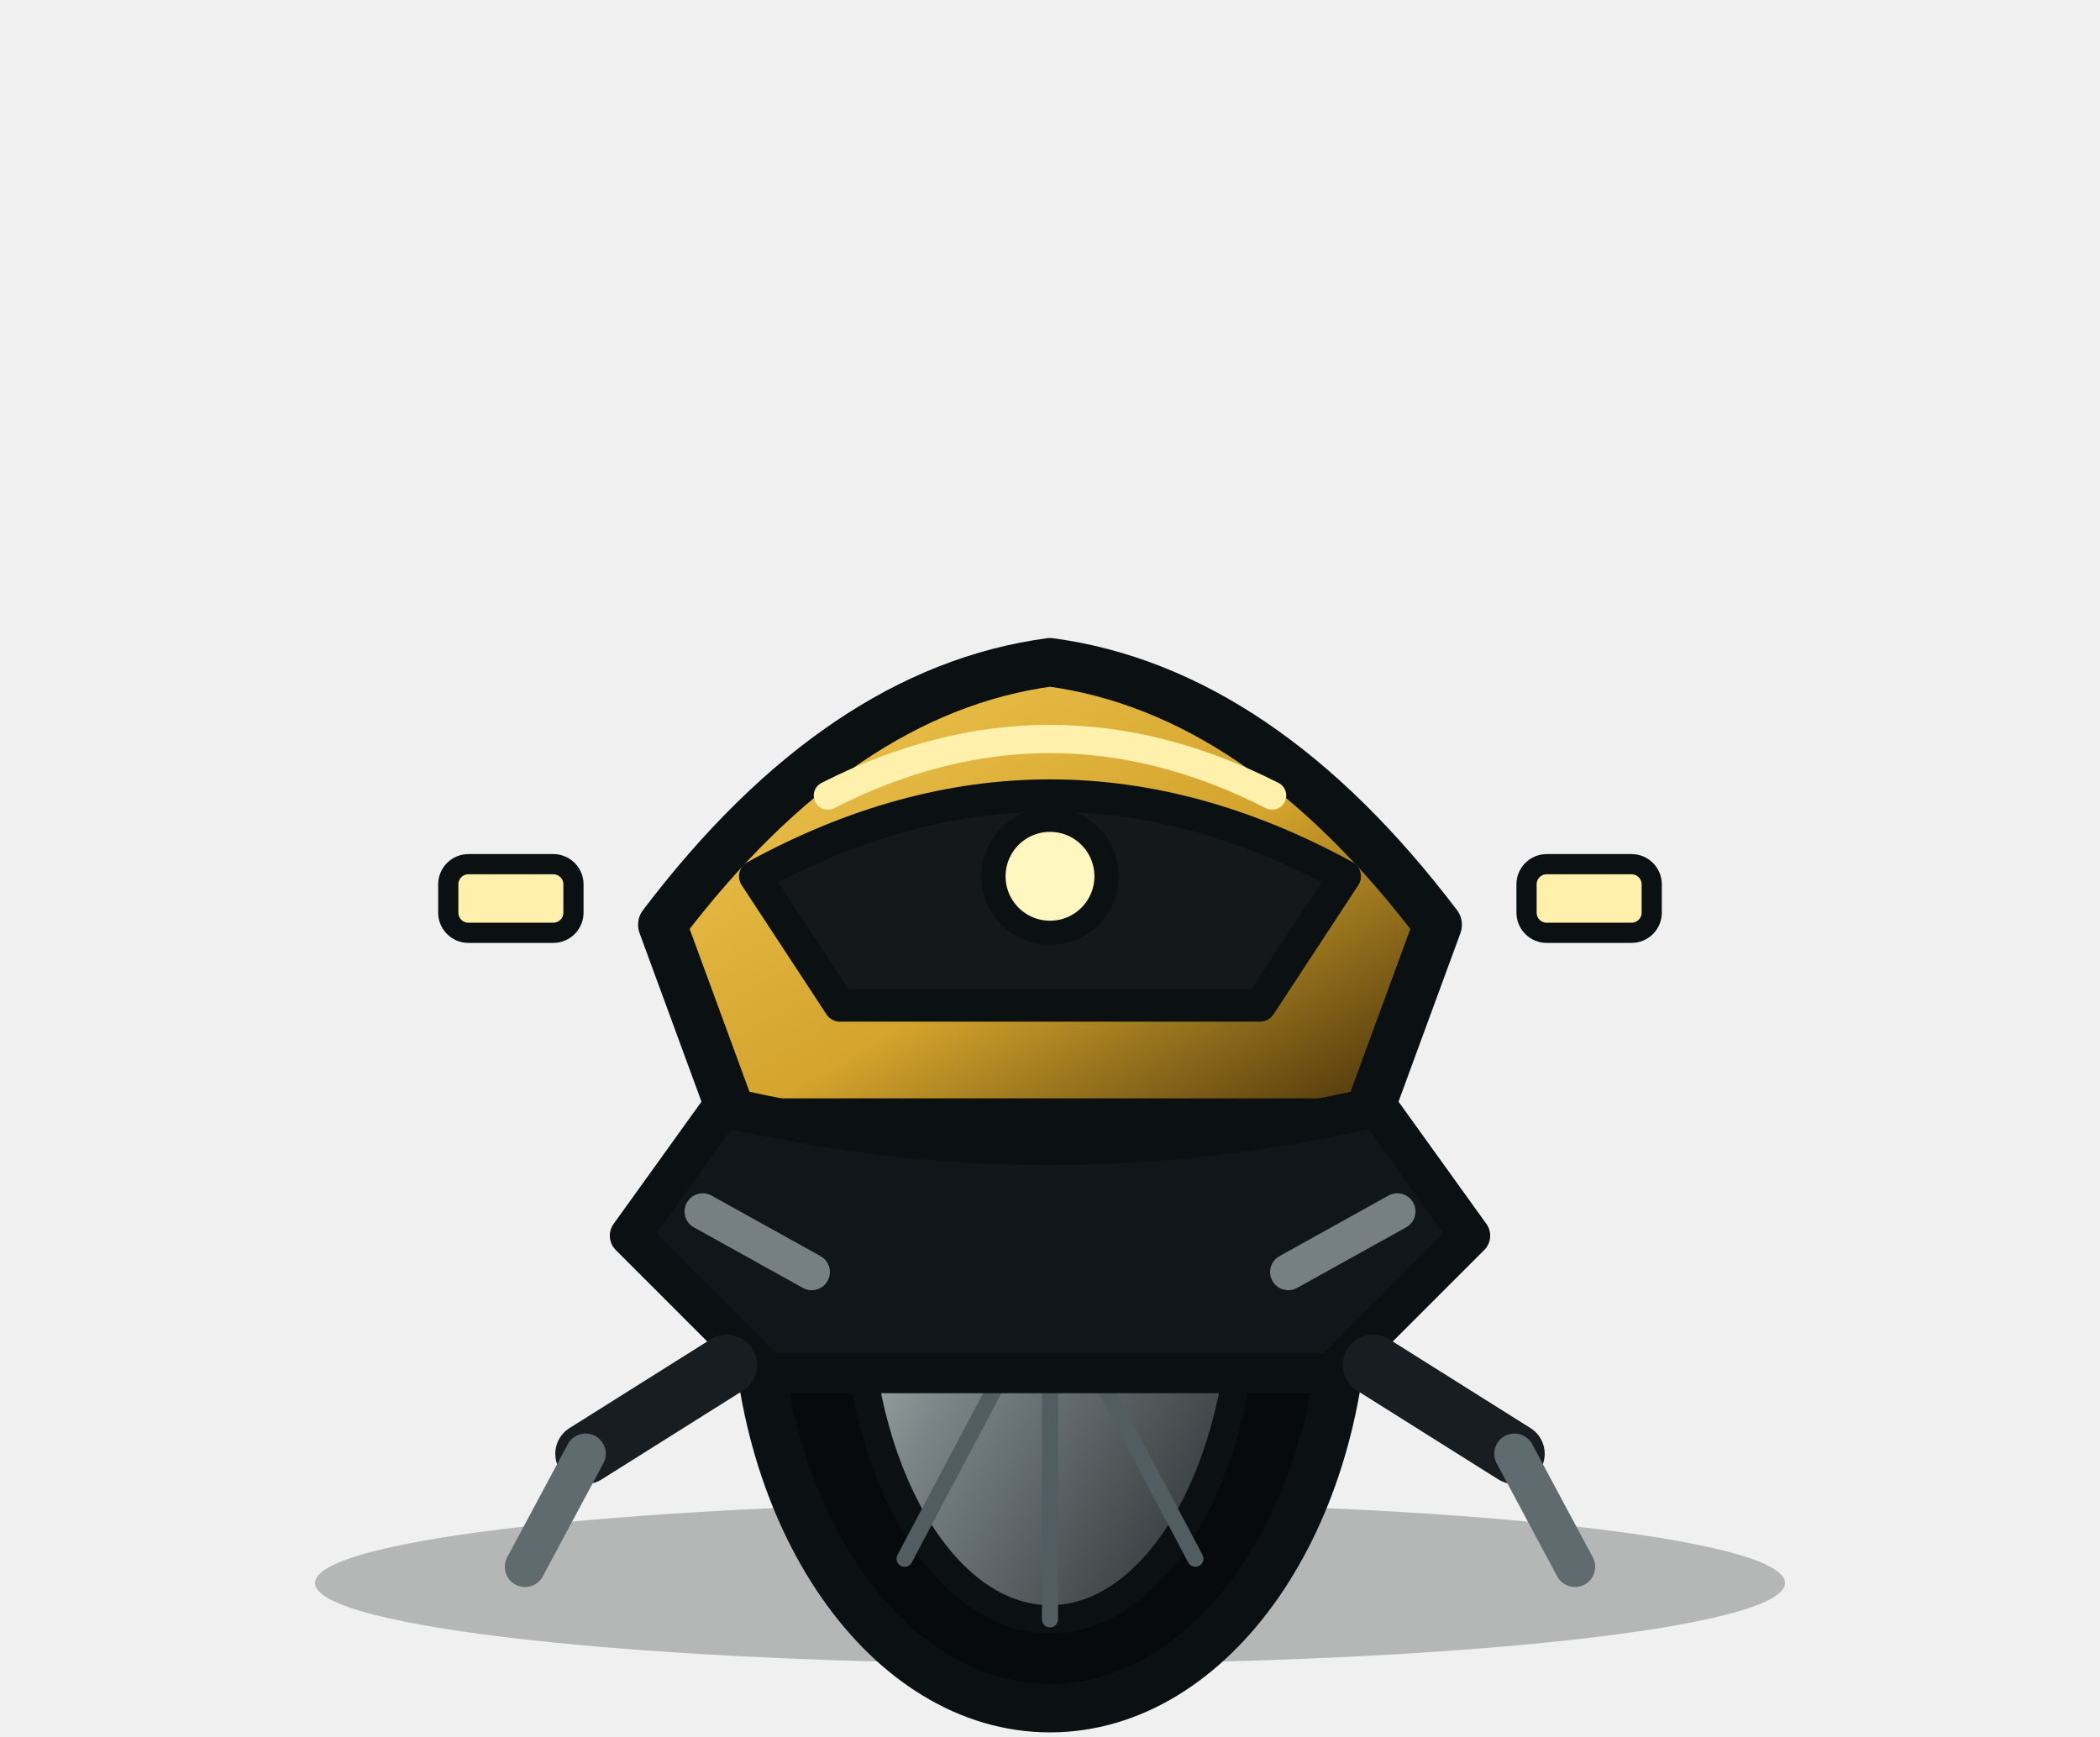
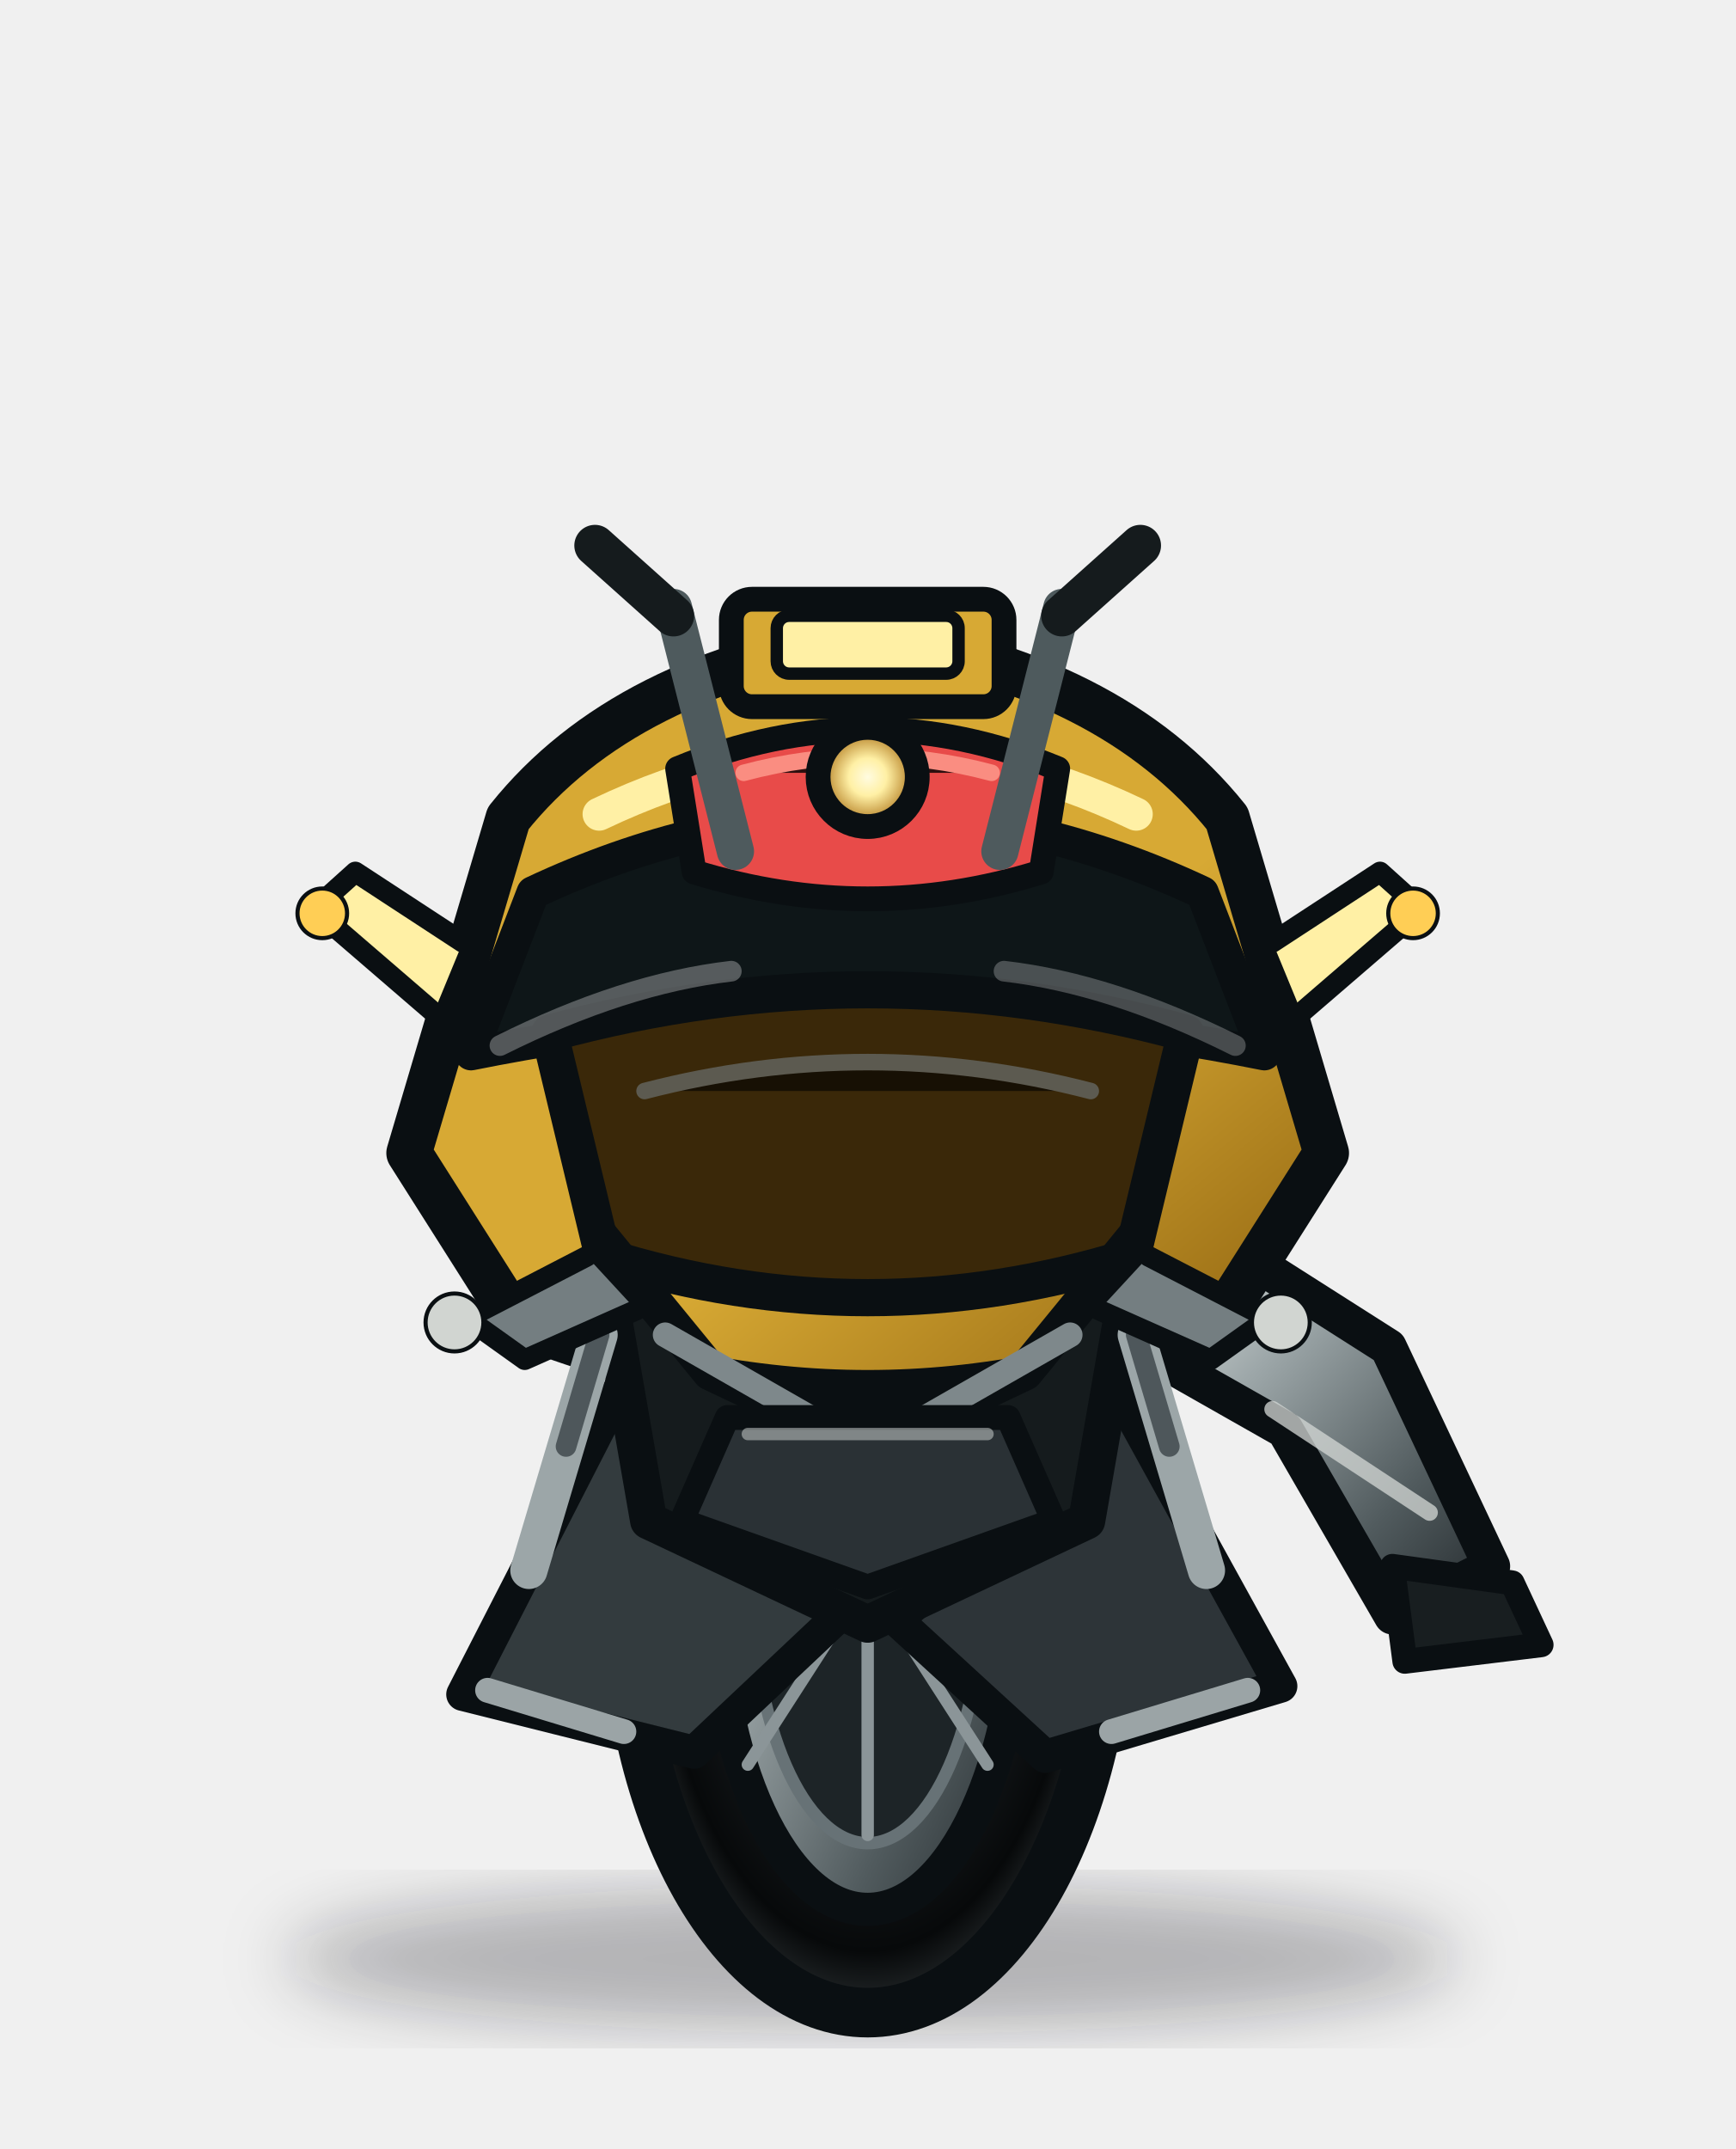
- <svg xmlns="http://www.w3.org/2000/svg" width="520" height="430" viewBox="0 0 520 430">
+ <svg xmlns="http://www.w3.org/2000/svg" width="420" height="520" viewBox="0 0 420 520">
  <defs>
-     <linearGradient id="b" x1="0" y1="0" x2="1" y2="1">
-       <stop stop-color="#f1ca57" />
-       <stop offset=".55" stop-color="#d4a42c" />
-       <stop offset="1" stop-color="#3c2807" />
+     <linearGradient id="body" x1="0" y1="0" x2="1" y2="1">
+       <stop stop-color="#d7a934" />
+       <stop offset=".58" stop-color="#d7a934" />
+       <stop offset="1" stop-color="#8a5e0d" />
    </linearGradient>
-     <linearGradient id="m" x1="0" y1="0" x2="1" y2="1">
-       <stop stop-color="#f0f2ec" />
-       <stop offset=".45" stop-color="#7b8587" />
+     <linearGradient id="metal" x1="0" y1="0" x2="1" y2="1">
+       <stop stop-color="#eef2ee" />
+       <stop offset=".35" stop-color="#9da7a9" />
+       <stop offset=".72" stop-color="#515b5e" />
      <stop offset="1" stop-color="#23292c" />
    </linearGradient>
+     <radialGradient id="tire">
+       <stop offset=".55" stop-color="#161a1d" />
+       <stop offset=".86" stop-color="#07090a" />
+       <stop offset="1" stop-color="#252a2c" />
+     </radialGradient>
+     <radialGradient id="lamp">
+       <stop stop-color="#fffbe0" />
+       <stop offset=".38" stop-color="#fff0a5" />
+       <stop offset="1" stop-color="#a76b0e" />
+     </radialGradient>
+     <linearGradient id="glass" x1="0" y1="0" x2="0" y2="1">
+       <stop stop-color="#a8d8dd" />
+       <stop offset="1" stop-color="#29444b" />
+     </linearGradient>
+     <filter id="shadow">
+       <feGaussianBlur stdDeviation="8" />
+     </filter>
  </defs>
-   <ellipse cx="260" cy="392" rx="182" ry="20" fill="#0b0f11" opacity=".26" />
-   <g stroke="#0b1013" stroke-linecap="round" stroke-linejoin="round">
-     <ellipse cx="260" cy="318" rx="73" ry="105" fill="#070a0c" stroke-width="12" />
-     <ellipse cx="260" cy="318" rx="48" ry="83" fill="url(#m)" stroke-width="7" />
-     <path d="M260 235v166M217 274h86M224 250l72 136M296 250l-72 136" stroke="#525d61" stroke-width="4" />
-     <path d="M164 229Q208 171 260 164Q312 171 356 229L338 278H182Z" fill="url(#b)" stroke-width="12" />
-     <path d="M187 217Q260 177 333 217L312 249H208Z" fill="#14181b" stroke-width="8" />
-     <path d="M205 197Q260 169 315 197" fill="none" stroke="#fff0ac" stroke-width="7" />
-     <path d="M179 274Q260 293 341 274L364 306L330 340H190L156 306Z" fill="#11161a" stroke-width="10" />
-     <path d="M174 300L201 315M346 300L319 315" stroke="#767f82" stroke-width="9" />
-     <path d="M180 338L145 360M340 338L375 360" stroke="#171d20" stroke-width="15" />
-     <path d="M145 360L130 388M375 360L390 388" stroke="#606b70" stroke-width="10" />
-     <rect x="111" y="214" width="31" height="17" rx="5" fill="#fff0ac" stroke-width="5" />
-     <rect x="378" y="214" width="31" height="17" rx="5" fill="#fff0ac" stroke-width="5" />
-     <circle cx="260" cy="217" r="14" fill="#fff6c0" stroke-width="6" />
+   <ellipse cx="211" cy="474" rx="142" ry="18" fill="#081012" opacity=".27" filter="url(#shadow)" />
+   <g stroke="#0a0f12" stroke-linecap="round" stroke-linejoin="round">
+     <ellipse cx="210" cy="382" rx="59" ry="105" fill="url(#tire)" stroke-width="12" />
+     <ellipse cx="210" cy="382" rx="37" ry="80" fill="url(#metal)" stroke-width="8" />
+     <ellipse cx="210" cy="382" rx="28" ry="64" fill="#1d2427" stroke="#677276" stroke-width="3" />
+     <path d="M210 320V444M175 348H245M181 337L239 427M239 337L181 427" stroke="#8b9598" stroke-width="3" />
+     <circle cx="210" cy="382" r="9" fill="#151a1d" stroke-width="4" />
+     <path d="M153 330L112 410L168 424L203 391L154 350Z" fill="#333b3e" stroke-width="8" />
+     <path d="M267 330L310 408L253 425L217 392L266 350Z" fill="#2d3438" stroke-width="8" />
+     <path d="M118 409L151 419M302 409L269 419" stroke="#9ba4a6" stroke-width="6" />
+     <path d="M292 298L336 326L361 379L337 391L311 346L274 325Z" fill="url(#metal)" stroke-width="9" />
+     <path d="M337 379L366 383L373 398L340 402Z" fill="#181e20" stroke-width="6" />
+     <path d="M308 341L346 366" stroke="#d4d8d6" stroke-width="4" opacity=".75" />
+     <path d="M123 198Q151 163 210 154Q269 163 297 198L321 279L295 320Q252 337 210 337Q168 337 125 320L99 279Z" fill="url(#body)" stroke-width="11" />
+     <path d="M129 216Q210 178 291 216L306 255Q256 245 210 245Q164 245 114 255Z" fill="#0e1618" stroke-width="8" />
+     <path d="M145 197Q210 166 275 197" fill="none" stroke="#fff0a5" stroke-width="8" />
+     <path d="M164 186Q210 167 256 186L252 211Q210 224 168 211Z" fill="#e84b49" stroke-width="6" />
+     <path d="M180 187Q210 179 240 187" stroke="#ff9e8f" stroke-width="4" opacity=".8" />
+     <path d="M133 250Q210 229 287 250L274 304Q210 324 146 304Z" fill="#3a2809" stroke-width="9" />
+     <path d="M156 264Q210 250 264 264" stroke="#737b7e" stroke-width="4" opacity=".6" />
+     <path d="M145 299L172 332L210 350L248 332L275 299L263 368L210 393L157 368Z" fill="#151b1d" stroke-width="9" />
+     <path d="M161 323L210 351L259 323" fill="none" stroke="#7e888b" stroke-width="6" />
+     <path d="M176 343H244L255 368L210 384L165 368Z" fill="#2a3135" stroke-width="6" />
+     <path d="M181 347H239" stroke="#c6ccca" stroke-width="3" opacity=".55" />
+     <path d="M145 323L128 380M275 323L292 380" stroke="#9ca6a8" stroke-width="9" />
+     <path d="M145 323L137 350M275 323L283 350" stroke="#4e575b" stroke-width="5" />
+     <path d="M178 206L163 147M242 206L257 147" stroke="#4e5a5d" stroke-width="9" />
+     <path d="M163 149L144 132M257 149L276 132" stroke="#151b1d" stroke-width="10" />
+     <rect x="177" y="145" width="66" height="26" rx="5" fill="#d7a934" stroke-width="6" />
+     <rect x="188" y="149" width="44" height="14" rx="3" fill="#fff0a5" stroke-width="3" />
+     <path d="M112 228L86 211L76 220L105 245M308 228L334 211L344 220L315 245" fill="#fff0a5" stroke-width="5" />
+     <circle cx="78" cy="221" r="6" fill="#ffce55" />
+     <circle cx="342" cy="221" r="6" fill="#ffce55" />
+     <path d="M142 304L113 319L127 329L154 317M278 304L307 319L293 329L266 317" fill="#747e81" stroke-width="5" />
+     <circle cx="110" cy="320" r="7" fill="#d1d5d1" />
+     <circle cx="310" cy="320" r="7" fill="#d1d5d1" />
+     <path d="M121 253Q151 238 177 235" fill="none" stroke="#ffffff" stroke-width="5" opacity=".3" />
+     <path d="M299 253Q269 238 243 235" fill="none" stroke="#ffffff" stroke-width="5" opacity=".25" />
+     <circle cx="210" cy="188" r="12" fill="url(#lamp)" stroke-width="6" />
  </g>
</svg>
